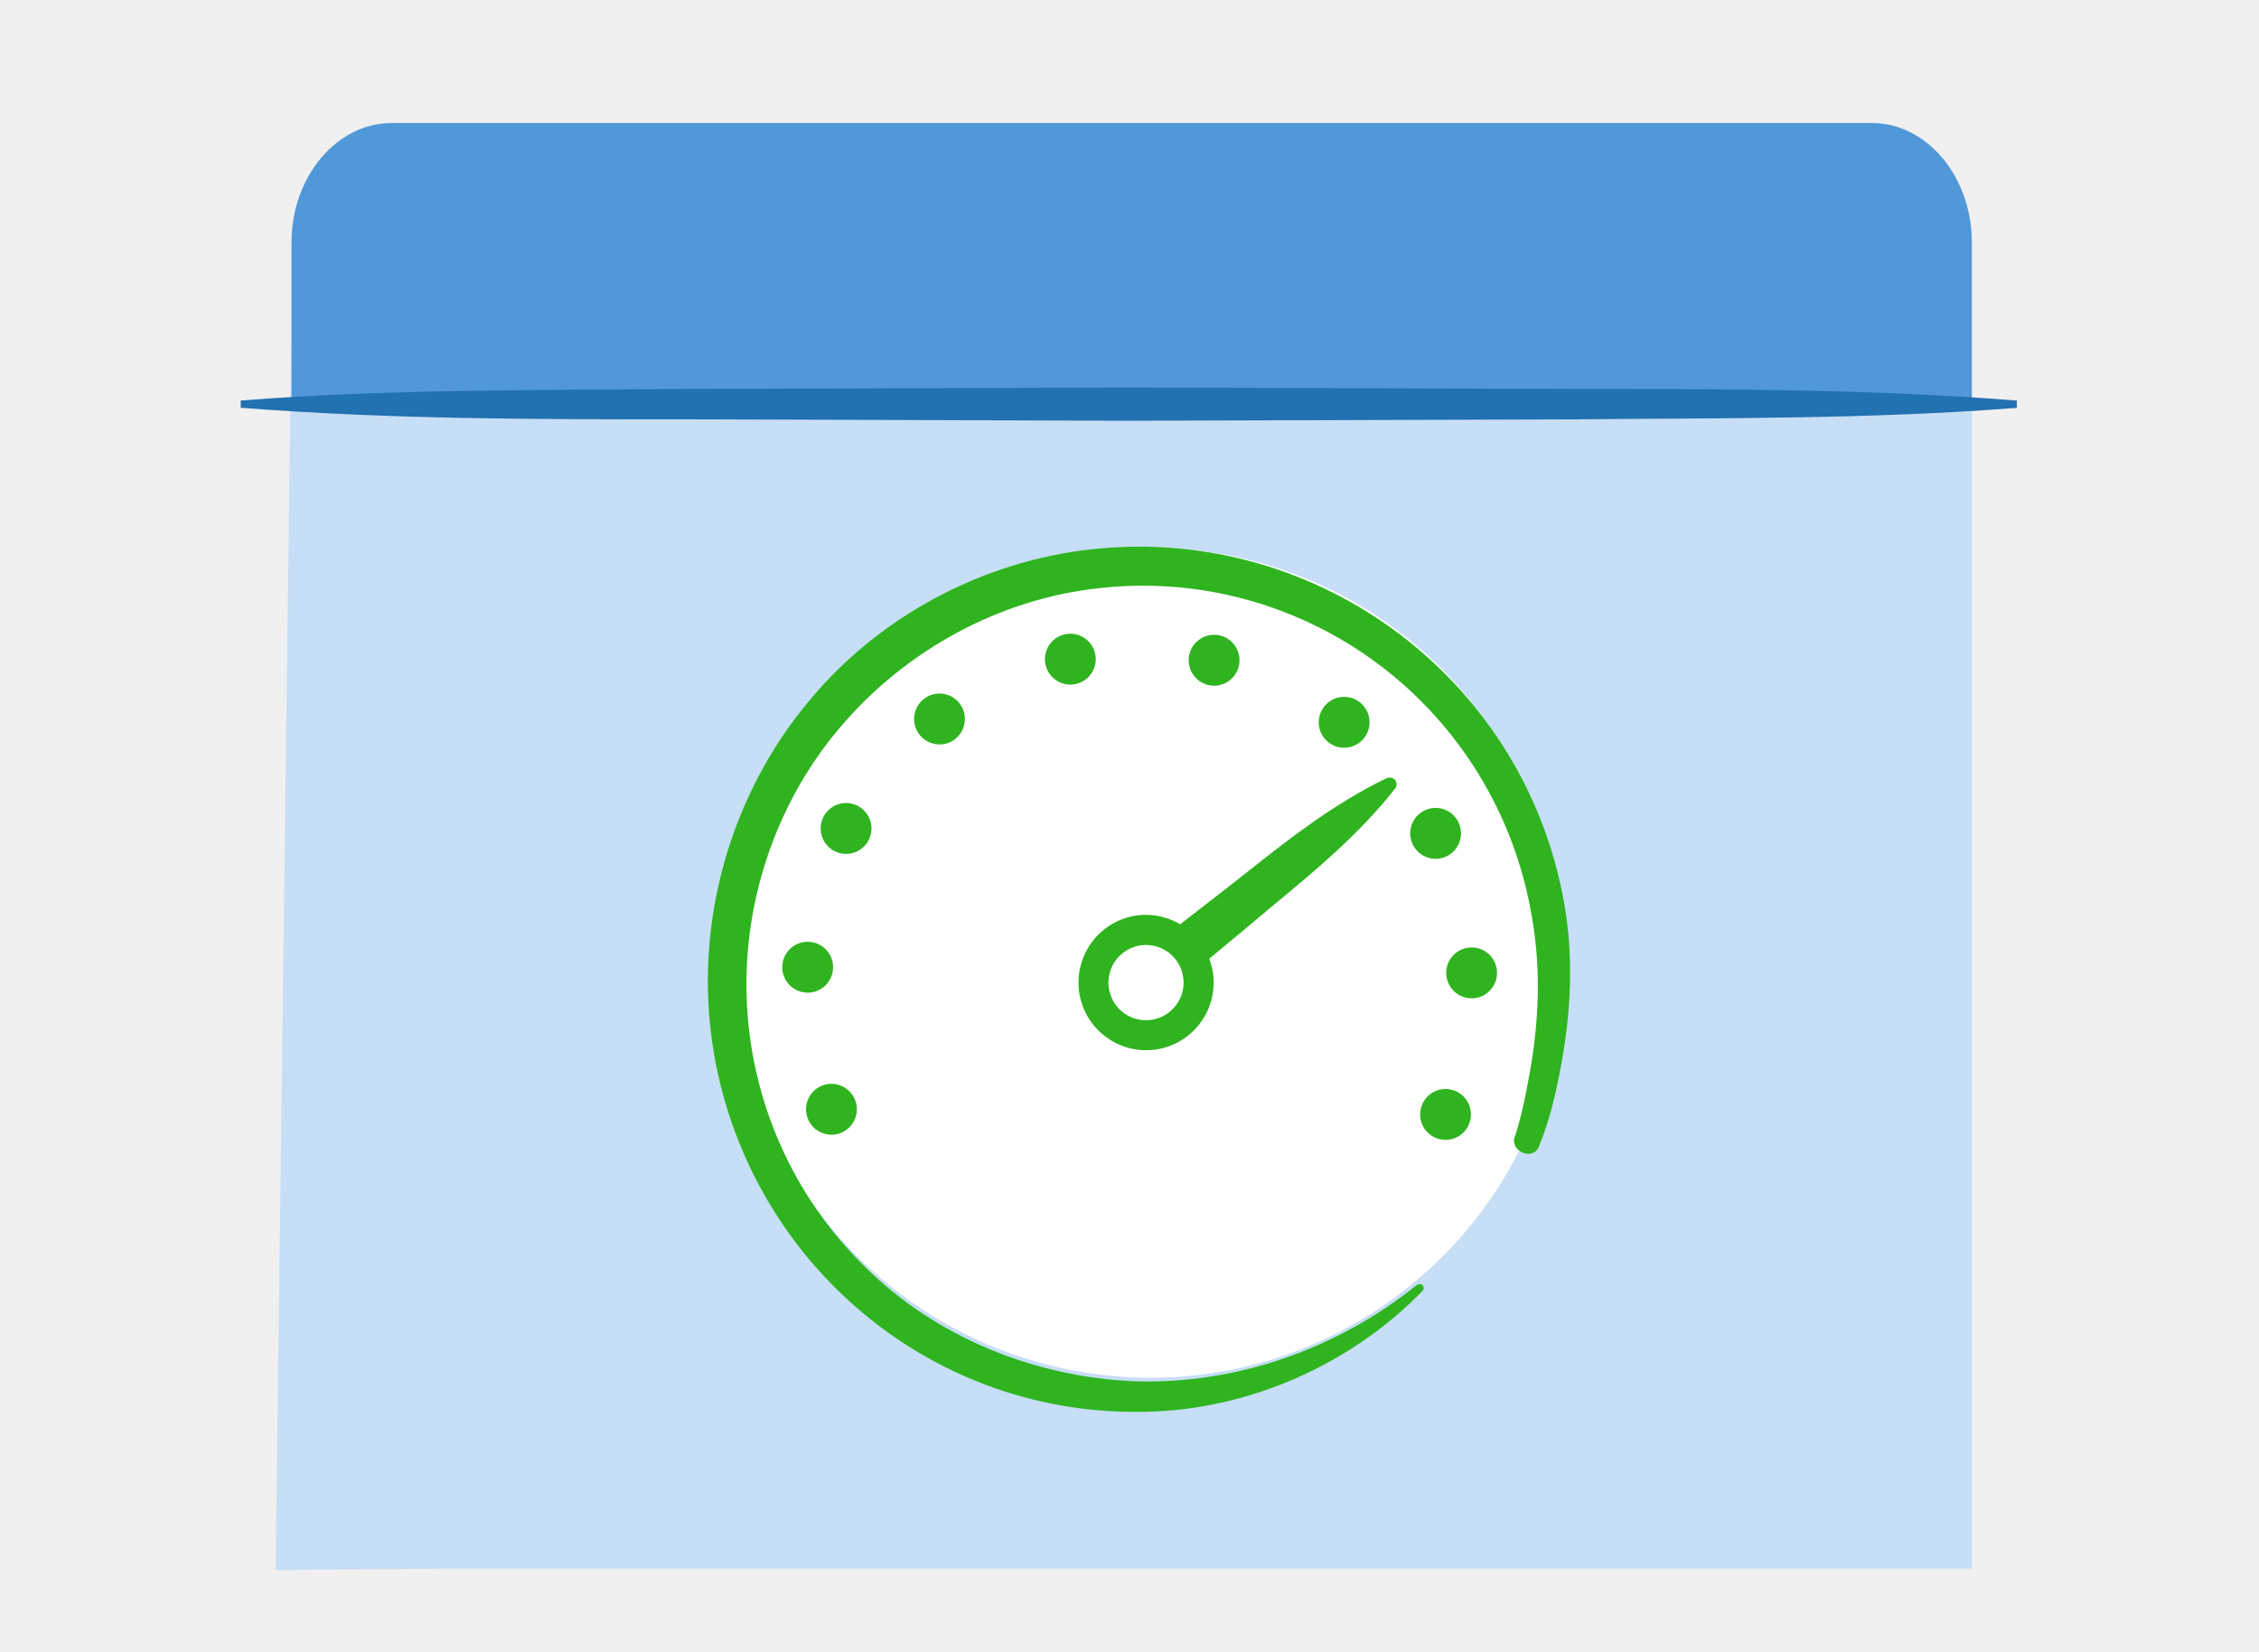
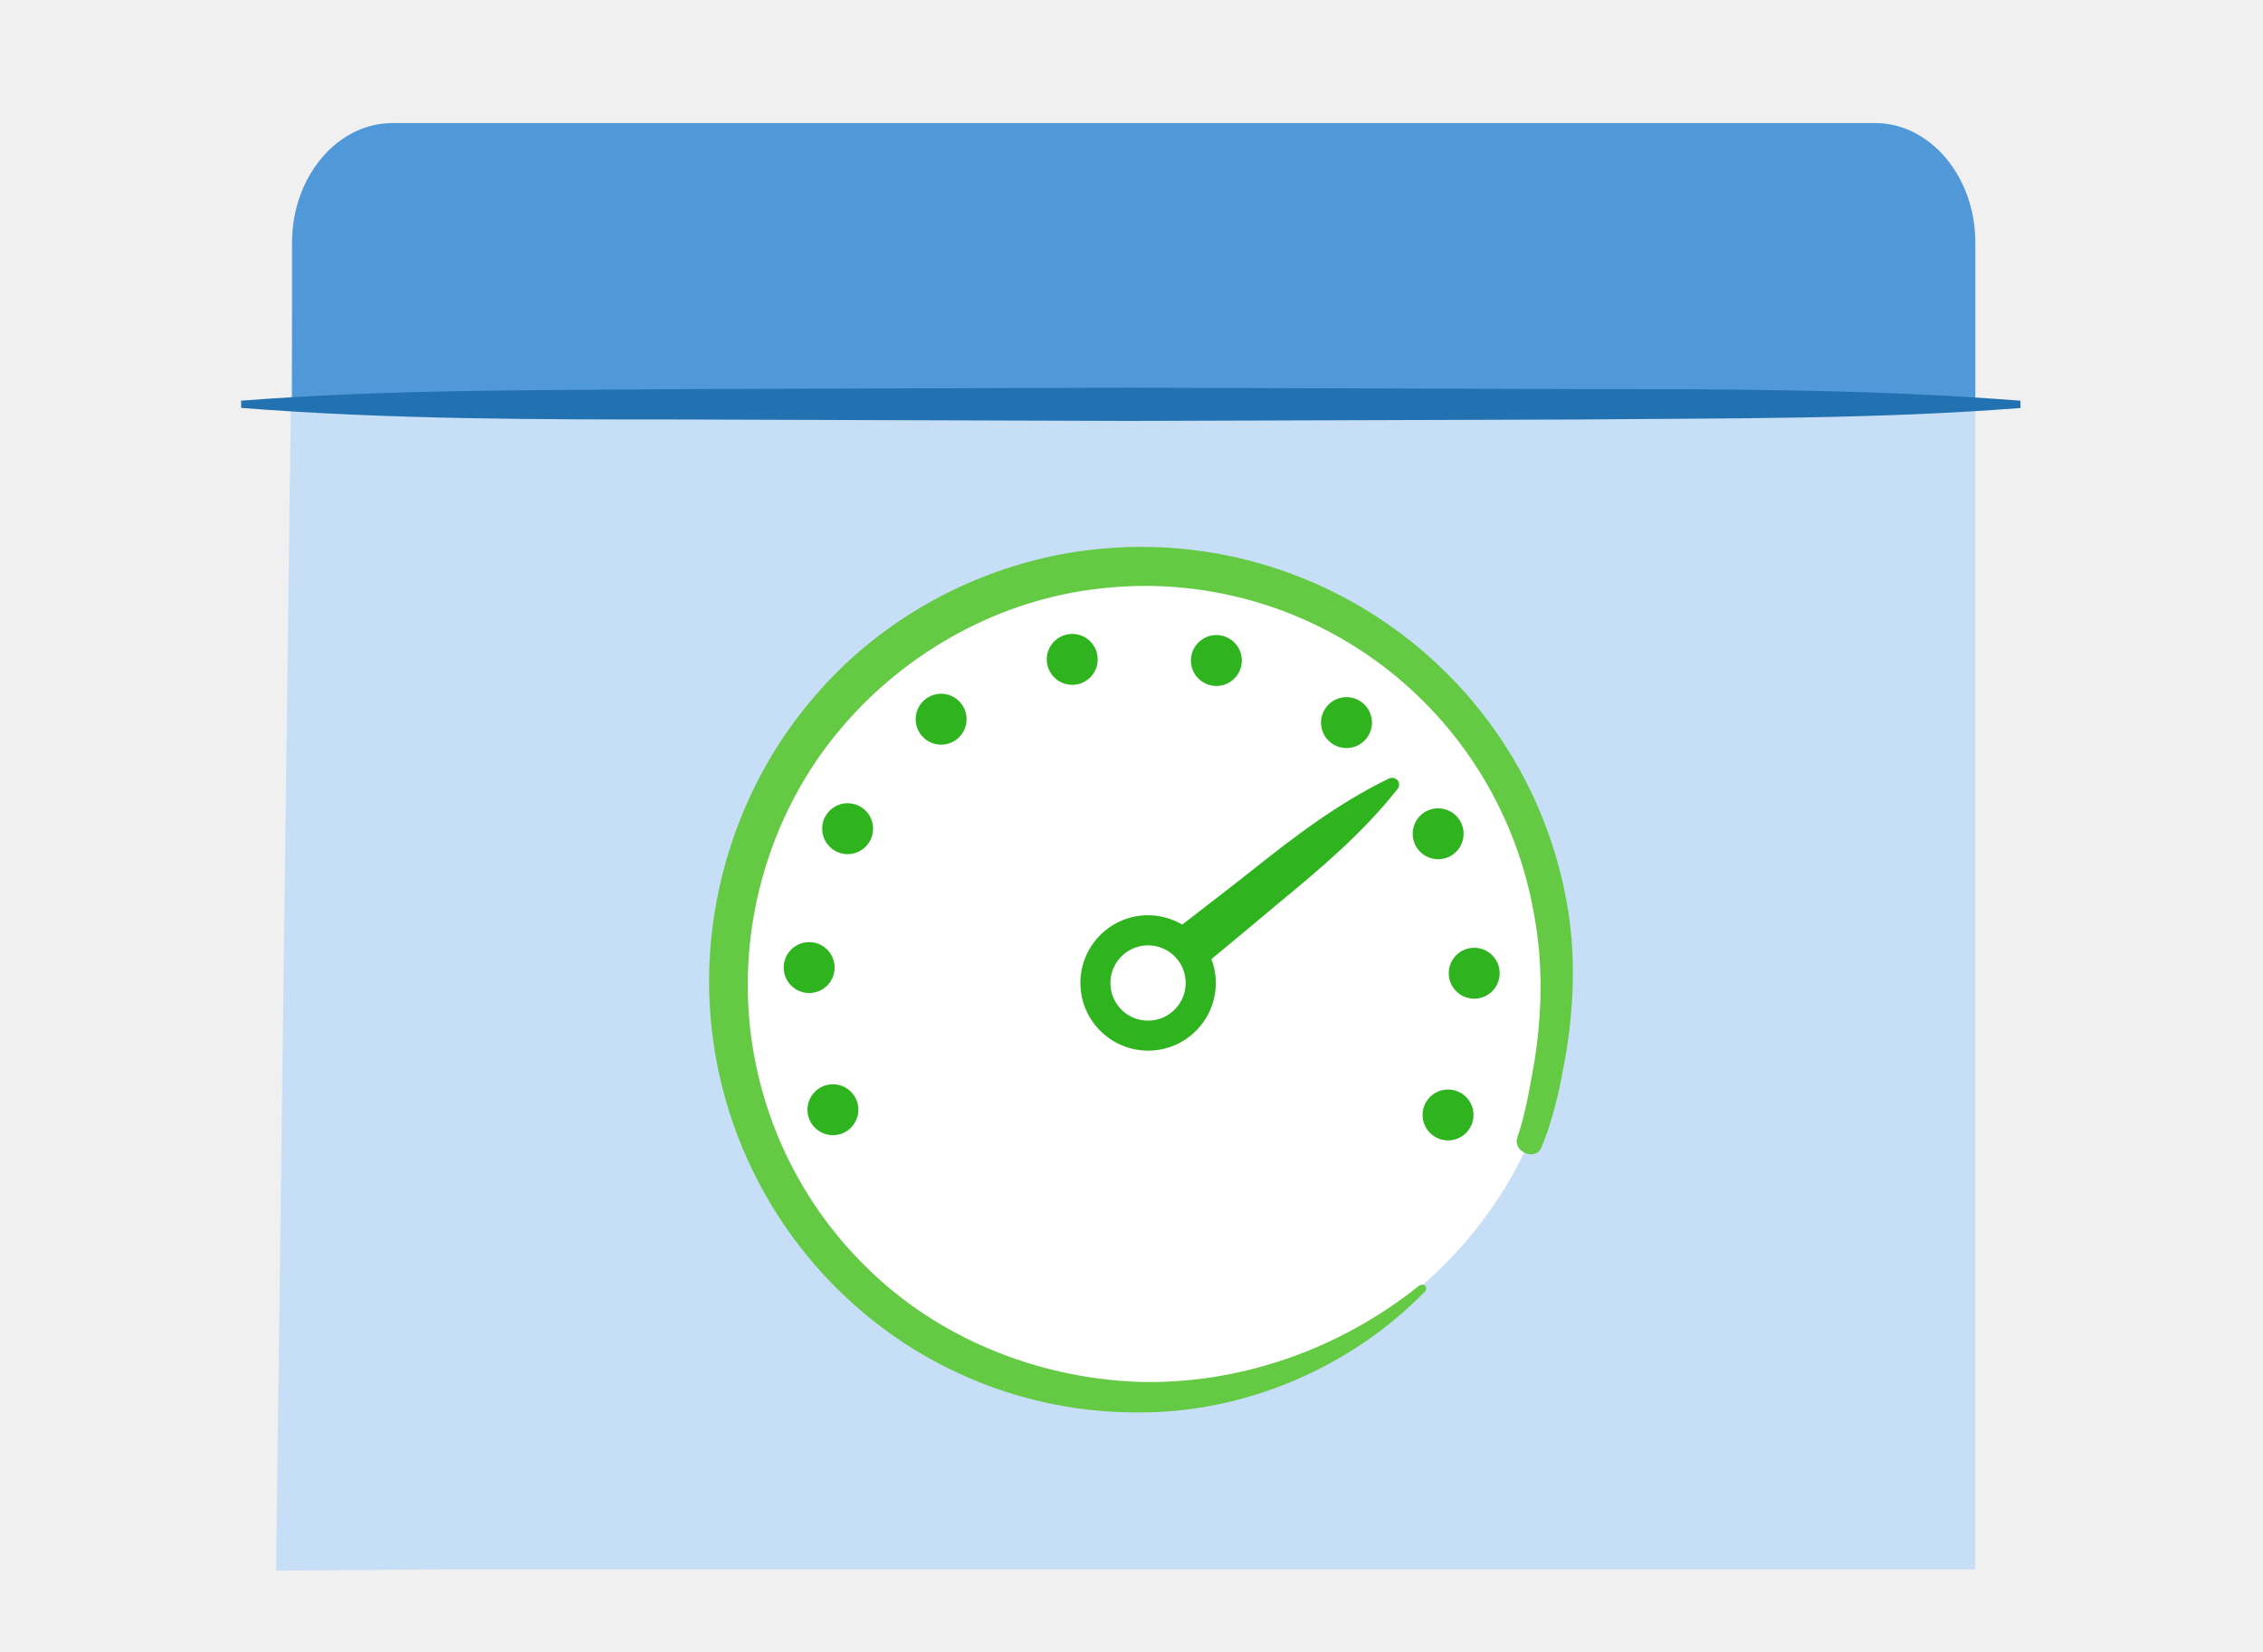
- <svg xmlns="http://www.w3.org/2000/svg" viewBox="0 0 275 201" fill="none">
-   <path d="M33.55 191.105L35.492 37.601V29.823C35.492 23.094 40.975 17.622 47.678 17.622H227.855C234.575 17.622 240.041 23.111 240.041 29.823V190.933H54.038" fill="#C6DEF6" />
-   <path d="M35.492 49.63V29.479C35.492 21.528 40.975 14.972 47.678 14.972H227.855C234.575 14.972 240.041 21.511 240.041 29.479V49.648H35.492V49.63Z" fill="#5198D9" />
-   <path d="M245.695 49.631C227.683 51.042 209.653 50.87 191.641 51.042L137.414 51.214L83.359 51.042C65.347 51.042 47.317 51.042 29.305 49.631V48.753C47.317 47.342 65.347 47.514 83.359 47.342L137.414 47.17L191.469 47.342C209.481 47.342 227.511 47.342 245.523 48.753V49.631H245.695Z" fill="#2271B1" />
-   <path d="M168.963 158.531C191.733 142.507 197.192 110.998 181.155 88.153C165.119 65.308 133.659 59.778 110.889 75.801C88.119 91.825 82.66 123.334 98.697 146.18C114.733 169.025 146.192 174.555 168.963 158.531Z" fill="white" />
-   <path d="M190.506 110.464C191.589 116.986 191.194 123.732 189.956 130.082C189.372 133.248 188.616 136.467 187.327 139.581C186.605 141.354 183.803 140.115 184.387 138.411C185.333 135.623 185.866 132.56 186.416 129.463C187.412 123.336 187.533 117.21 186.416 111.221C184.302 99.106 177.684 88.264 167.853 80.882C158.056 73.534 145.836 70.195 133.667 71.606C121.636 72.931 110.344 79.126 102.489 88.282C94.566 97.437 90.406 109.655 90.905 121.77C91.403 134.023 96.559 145.656 105.325 154.226C114.005 162.813 125.984 167.632 138.17 168.131C150.373 168.51 162.68 164.293 172.494 156.394C172.7 156.274 172.975 156.291 173.147 156.394C173.353 156.584 173.37 156.945 173.164 157.134C164.227 166.341 151.233 172.003 138.05 171.848C124.695 171.848 111.856 166.617 102.248 157.307C92.606 147.997 86.883 135.331 86.23 121.925C85.594 108.674 90.062 95.217 98.708 85.064C107.25 74.841 119.866 68.233 133.066 66.839C160.755 63.897 185.934 82.999 190.506 110.464Z" fill="#2FB41F" />
-   <path d="M102.336 137.909C103.929 137.29 104.719 135.495 104.1 133.9C103.482 132.305 101.689 131.514 100.097 132.134C98.504 132.753 97.714 134.548 98.332 136.142C98.951 137.737 100.743 138.528 102.336 137.909Z" fill="#2FB41F" />
-   <path d="M101.41 117.934C101.522 116.227 100.232 114.752 98.527 114.639C96.822 114.526 95.349 115.818 95.236 117.525C95.123 119.232 96.414 120.708 98.119 120.821C99.824 120.933 101.297 119.641 101.41 117.934Z" fill="#2FB41F" />
-   <path d="M105.709 102.33C106.532 100.83 105.985 98.947 104.488 98.123C102.99 97.3 101.109 97.847 100.286 99.347C99.464 100.846 100.011 102.729 101.508 103.553C103.006 104.377 104.887 103.829 105.709 102.33Z" fill="#2FB41F" />
-   <path d="M116.197 90.014C117.576 89.003 117.875 87.065 116.865 85.685C115.856 84.305 113.92 84.005 112.541 85.016C111.163 86.027 110.864 87.965 111.873 89.345C112.883 90.725 114.819 91.025 116.197 90.014Z" fill="#2FB41F" />
-   <path d="M130.899 83.27C132.575 82.938 133.665 81.307 133.332 79.629C133 77.951 131.372 76.861 129.696 77.193C128.02 77.526 126.931 79.156 127.263 80.834C127.595 82.512 129.223 83.603 130.899 83.27Z" fill="#2FB41F" />
-   <path d="M150.804 81.103C151.211 79.442 150.195 77.764 148.536 77.357C146.876 76.949 145.201 77.966 144.794 79.627C144.387 81.289 145.403 82.966 147.062 83.374C148.721 83.781 150.397 82.765 150.804 81.103Z" fill="#2FB41F" />
-   <path d="M166.041 89.859C167.111 88.525 166.899 86.576 165.567 85.504C164.236 84.432 162.288 84.645 161.218 85.978C160.148 87.312 160.36 89.261 161.692 90.333C163.023 91.405 164.971 91.192 166.041 89.859Z" fill="#2FB41F" />
-   <path d="M176.131 104.215C177.663 103.46 178.294 101.603 177.539 100.068C176.784 98.533 174.93 97.902 173.397 98.658C171.864 99.414 171.233 101.271 171.988 102.805C172.743 104.34 174.598 104.971 176.131 104.215Z" fill="#2FB41F" />
-   <path d="M179.216 121.514C180.924 121.478 182.28 120.062 182.243 118.352C182.207 116.641 180.793 115.284 179.084 115.32C177.376 115.357 176.021 116.773 176.057 118.483C176.093 120.194 177.508 121.551 179.216 121.514Z" fill="#2FB41F" />
-   <path d="M178.804 136.896C179.493 135.331 178.785 133.502 177.221 132.812C175.657 132.122 173.831 132.832 173.142 134.398C172.453 135.963 173.162 137.791 174.726 138.481C176.289 139.171 178.115 138.462 178.804 136.896Z" fill="#2FB41F" />
-   <path d="M169.709 94.821C169.469 94.632 169.108 94.58 168.798 94.718C162.577 97.73 157.214 101.86 151.937 106.059C150.305 107.366 146.334 110.43 143.67 112.495C142.364 111.738 140.852 111.307 139.236 111.359C134.698 111.514 131.141 115.334 131.295 119.877C131.45 124.42 135.266 127.983 139.803 127.828C144.341 127.673 147.898 123.853 147.744 119.309C147.709 118.38 147.52 117.503 147.211 116.694C149.48 114.818 152.986 111.91 155.134 110.085C160.342 105.783 165.55 101.429 169.83 95.991C170.122 95.63 170.07 95.114 169.709 94.821ZM139.666 124.18C137.139 124.266 135.025 122.287 134.939 119.757C134.853 117.227 136.83 115.11 139.356 115.024C141.883 114.938 143.997 116.917 144.083 119.447C144.169 121.96 142.192 124.094 139.666 124.18Z" fill="#2FB41F" />
+ <svg xmlns="http://www.w3.org/2000/svg" viewBox="0 0 1600 1168">
+   <style>.c1{fill:#2271B1;}.c2{fill:#5198D9;}.c3{fill:#C6DEF6;}.c5{fill:#2FB41F;}.c6{fill:#64CA43;}.c9{fill:#FFF;}.c10{fill:none;}</style>
+   <g id="clear_rectangle">
+     <path class="c10" d="M0 0h1600v1168H0V0z" />
+   </g>
+   <path class="c3" d="M195.2 1110.5l11.3-892v-45.2c0-39.1 31.9-70.9 70.9-70.9h1048.3c39.1 0 70.9 31.9 70.9 70.9v936.2H314.4" />
+   <path class="c2" d="M206.5 288.4V171.3c0-46.2 31.9-84.3 70.9-84.3h1048.3c39.1 0 70.9 38 70.9 84.3v117.2H206.5z" />
+   <path class="c1" d="M1429.5 288.4c-104.8 8.2-209.7 7.2-314.5 8.2l-315.5 1-314.5-1c-104.8 0-209.7 0-314.5-8.2v-5.1c104.8-8.2 209.7-7.2 314.5-8.2l314.5-1 314.5 1c104.8 0 209.7 0 314.5 8.2v5.1h1z" />
+   <ellipse class="c9" cx="814" cy="687" rx="293" ry="293" />
+   <path class="c6" d="M1108.4 641.9c6.3 37.9 4 77.1-3.2 114-3.4 18.4-7.8 37.1-15.3 55.2-4.2 10.3-20.5 3.1-17.1-6.8 5.5-16.2 8.6-34 11.8-52 5.8-35.6 6.5-71.2 0-106-12.3-70.4-50.8-133.4-108-176.3-57-42.7-128.1-62.1-198.9-53.9-70 7.7-135.7 43.7-181.4 96.9-46.1 53.2-70.3 124.2-67.4 194.6 2.9 71.2 32.9 138.8 83.9 188.6 50.5 49.9 120.2 77.9 191.1 80.8 71 2.2 142.6-22.3 199.7-68.2 1.2-.7 2.8-.6 3.8 0 1.2 1.1 1.3 3.2.1 4.3-52 53.5-127.6 86.4-204.3 85.5-77.7 0-152.4-30.4-208.3-84.5-56.1-54.1-89.4-127.7-93.2-205.6-3.7-77 22.3-155.2 72.6-214.2 49.7-59.4 123.1-97.8 199.9-105.9 161.1-17.1 307.6 93.9 334.2 253.5z" />
+   <ellipse class="c5" cx="588.9" cy="784.6" rx="18" ry="18" />
+   <ellipse class="c5" cx="572.1" cy="684.1" rx="18" ry="18" />
+   <ellipse class="c5" cx="599.3" cy="585.9" rx="18" ry="18" />
+   <ellipse class="c5" cx="665.4" cy="508.5" rx="18" ry="18" />
+   <ellipse class="c5" cx="758.1" cy="466.2" rx="18" ry="18" />
+   <ellipse class="c5" cx="860" cy="467" rx="18" ry="18" />
+   <ellipse class="c5" cx="952" cy="510.9" rx="18" ry="18" />
+   <ellipse class="c5" cx="1016.8" cy="589.5" rx="18" ry="18" />
+   <ellipse class="c5" cx="1042.3" cy="688.1" rx="18" ry="18" />
+   <ellipse class="c5" cx="1023.8" cy="788.3" rx="18" ry="18" />
+   <path class="c5" d="M987.4 551c-1.4-1.1-3.5-1.4-5.3-.6-36.2 17.5-67.4 41.5-98.1 65.9-9.5 7.6-32.6 25.4-48.1 37.4-7.6-4.4-16.4-6.9-25.8-6.6-26.4.9-47.1 23.1-46.2 49.5.9 26.4 23.1 47.1 49.5 46.2 26.4-.9 47.1-23.1 46.2-49.5-.2-5.4-1.3-10.5-3.1-15.2 13.2-10.9 33.6-27.8 46.1-38.4 30.3-25 60.6-50.3 85.5-81.9 1.7-2.1 1.4-5.1-.7-6.8zM812.6 721.6c-14.7.5-27-11-27.5-25.7s11-27 25.7-27.5 27 11 27.5 25.7c.5 14.6-11 27-25.7 27.5z" />
</svg>
